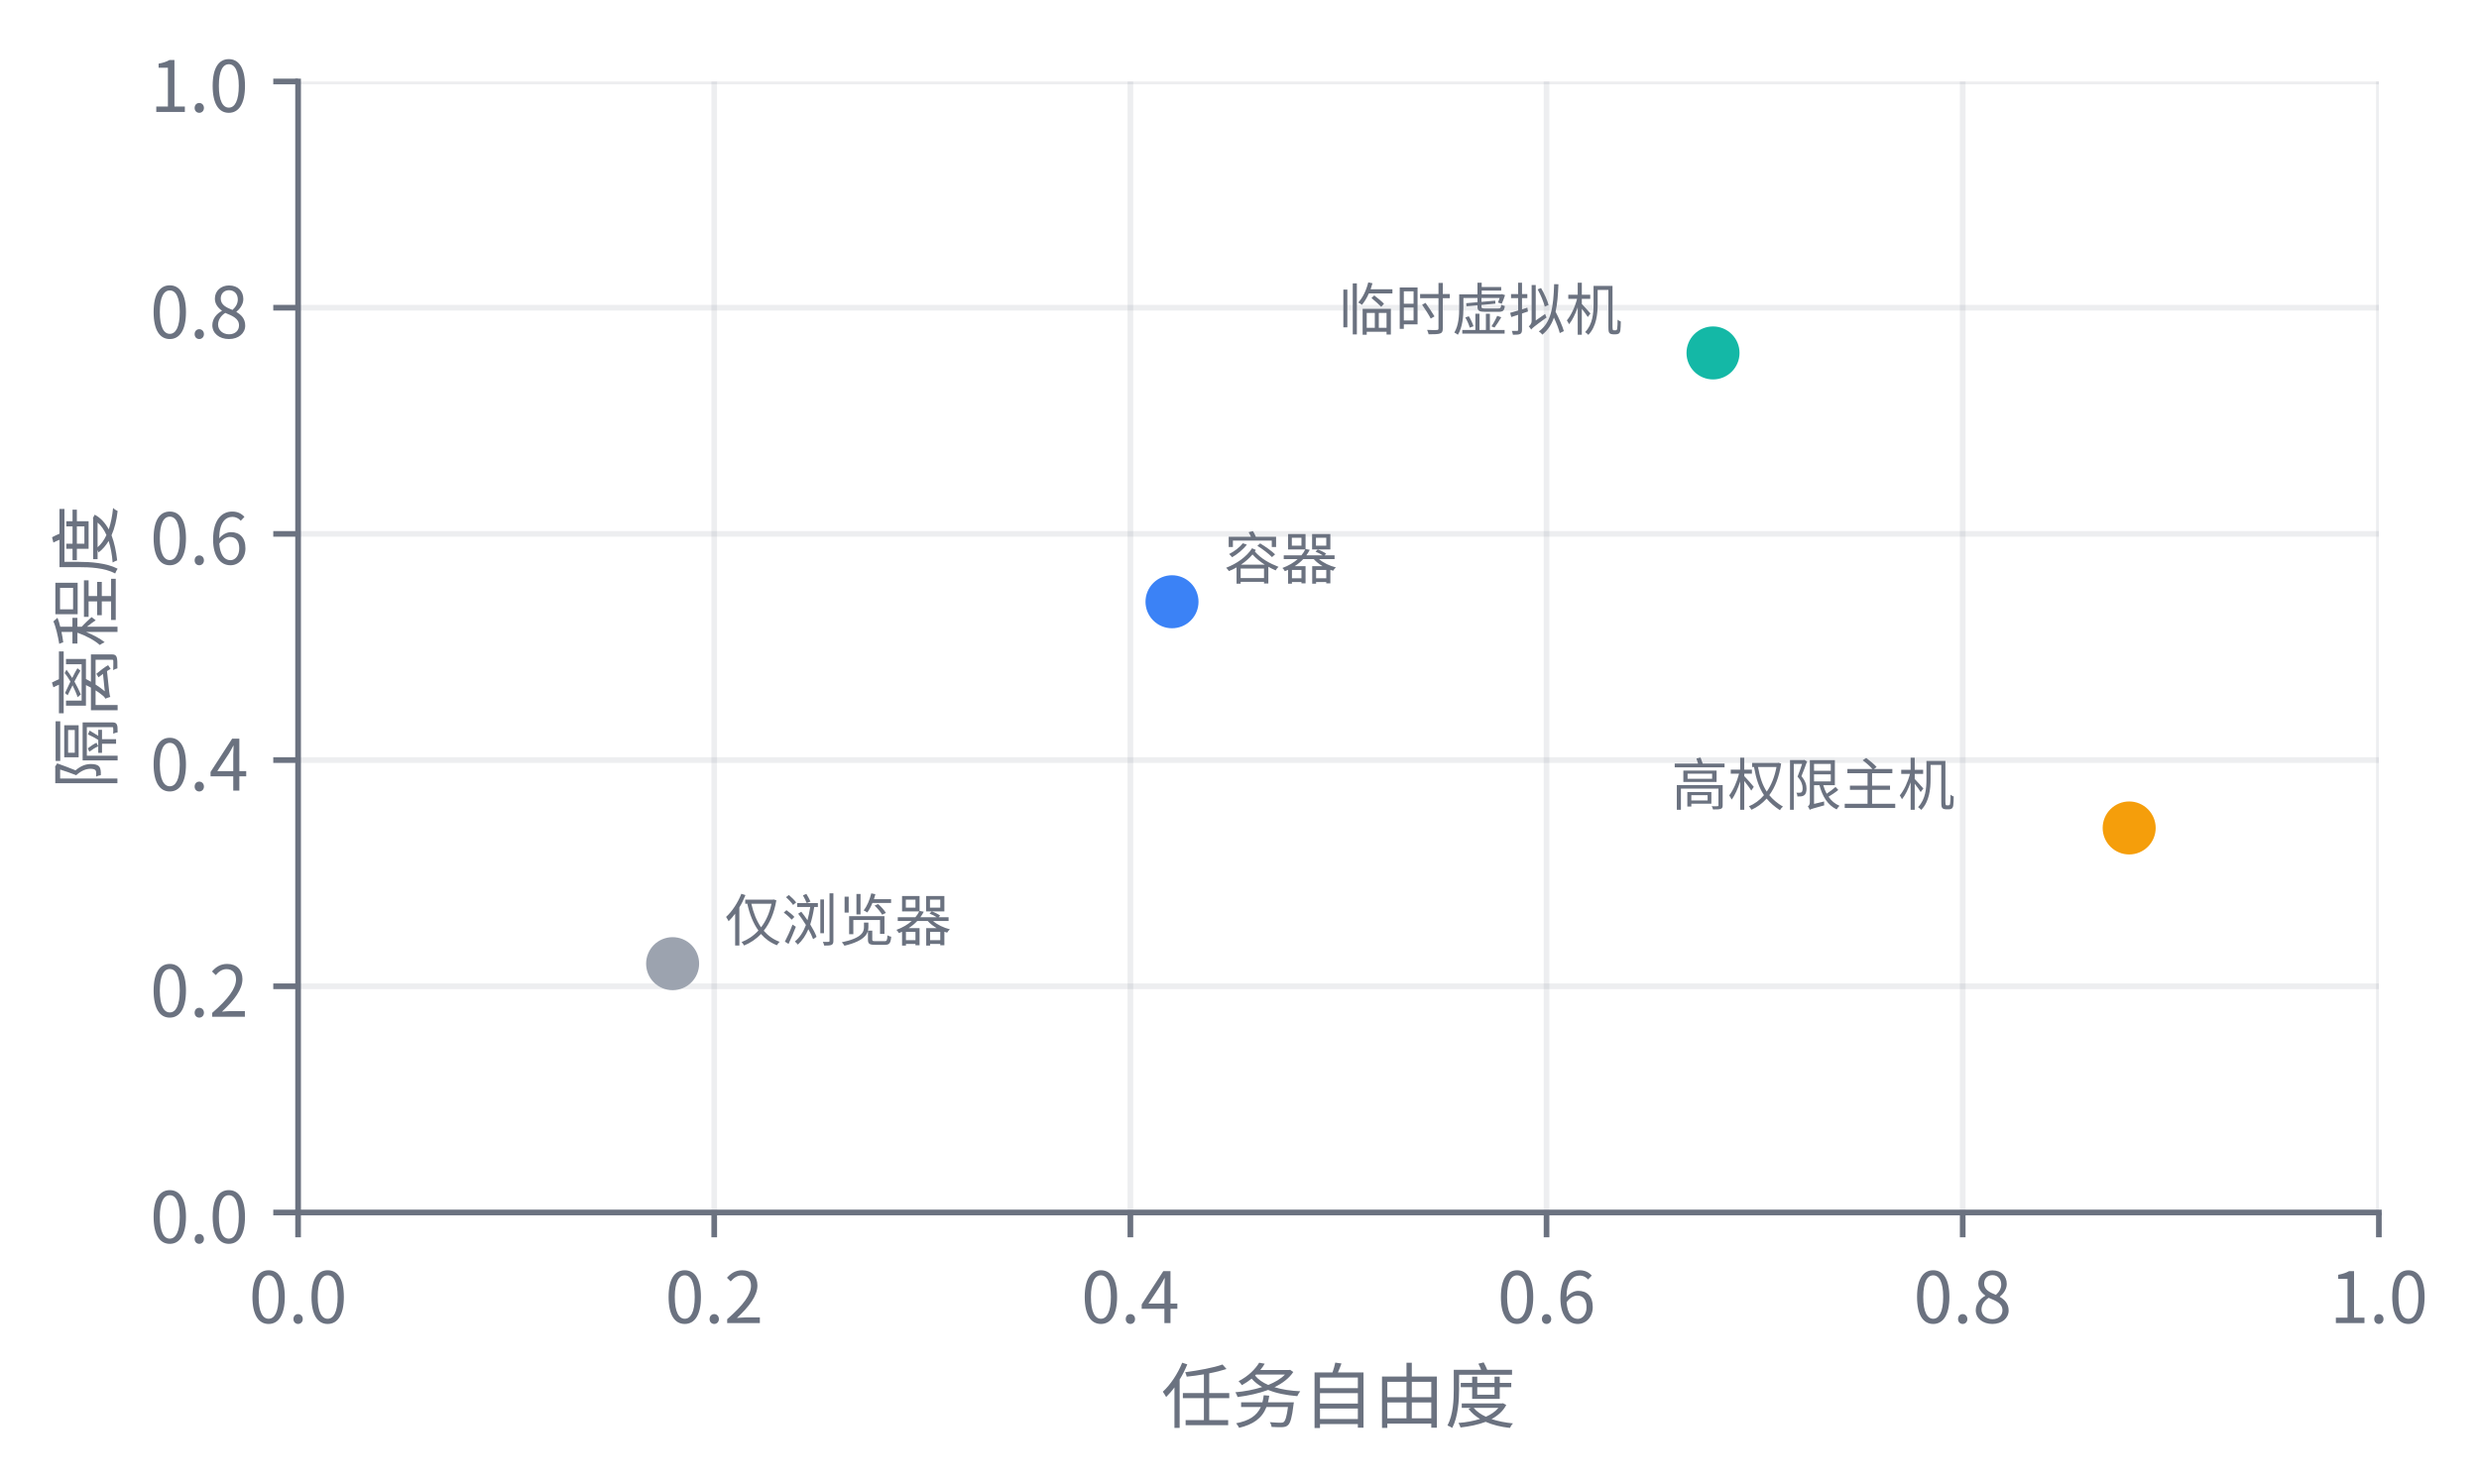
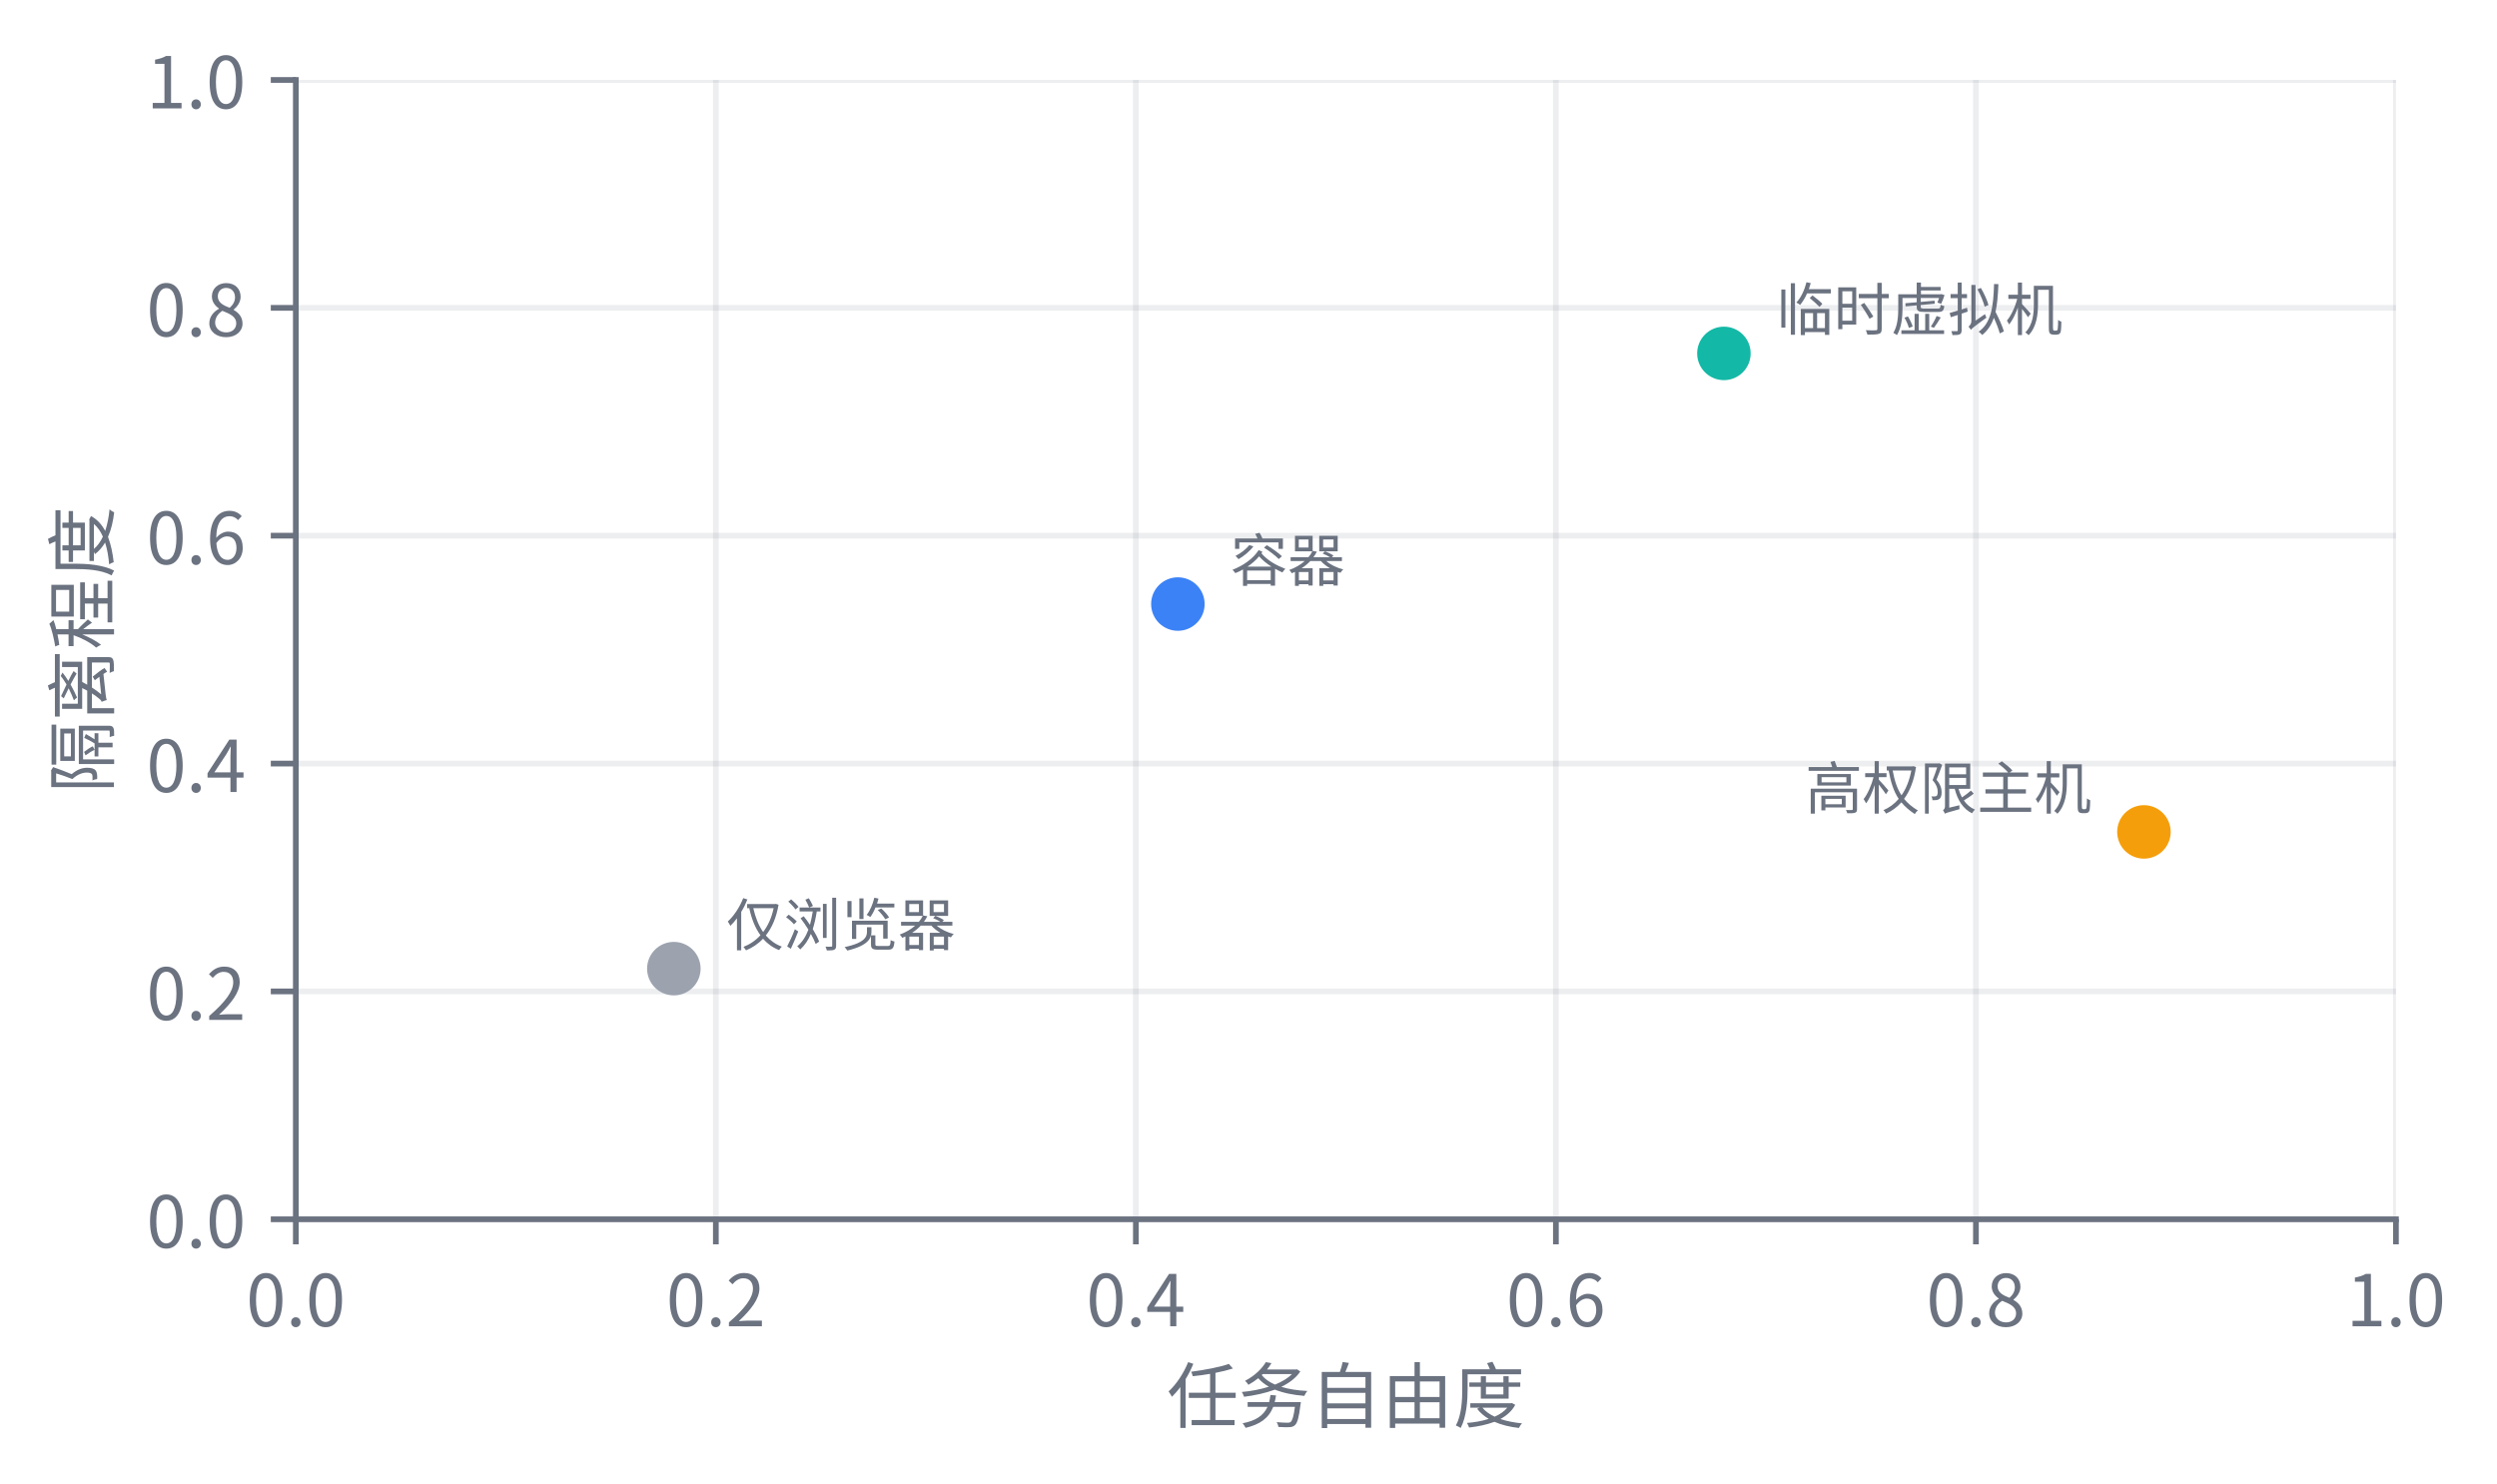
- <svg xmlns="http://www.w3.org/2000/svg" xmlns:xlink="http://www.w3.org/1999/xlink" width="349.722pt" height="209.3pt" viewBox="0 0 349.722 209.3" version="1.1">
+ <svg xmlns="http://www.w3.org/2000/svg" xmlns:xlink="http://www.w3.org/1999/xlink" width="349.037pt" height="207.378pt" viewBox="0 0 349.037 207.378" version="1.1">
  <defs>
    <style type="text/css">*{stroke-linejoin: round; stroke-linecap: butt}</style>
  </defs>
  <g id="figure_1">
    <g id="patch_1">
-       <path d="M 0 209.3  L 349.722 209.3  L 349.722 0  L 0 0  L 0 209.3  z " style="fill: none" />
+       <path d="M 0 207.378  L 349.037 207.378  L 349.037 0  L 0 0  L 0 207.378  z " style="fill: none" />
    </g>
    <g id="axes_1">
      <g id="patch_2">
-         <path d="M 42.052 171.1  L 335.596 171.1  L 335.596 11.5  L 42.052 11.5  L 42.052 171.1  z " style="fill: none" />
+         <path d="M 41.352 170.46  L 334.912 170.46  L 334.912 11.18  L 41.352 11.18  L 41.352 170.46  z " style="fill: none" />
      </g>
      <g id="matplotlib.axis_1">
        <g id="xtick_1">
          <g id="line2d_1">
-             <path d="M 42.052 171.1  L 42.052 11.5  " clip-path="url(#p14d4d40e3a)" style="fill: none; stroke: #6b7280; stroke-opacity: 0.12; stroke-width: 0.8; stroke-linecap: square" />
+             <path d="M 41.352 170.46  L 41.352 11.18  " clip-path="url(#p565829d6e1)" style="fill: none; stroke: #6b7280; stroke-opacity: 0.12; stroke-width: 0.8; stroke-linecap: square" />
          </g>
          <g id="line2d_2">
            <defs>
-               <path id="mcb7eb08994" d="M 0 0  L 0 3.5  " style="stroke: #6b7280; stroke-width: 0.8" />
+               <path id="md24d2a0120" d="M 0 0  L 0 3.5  " style="stroke: #6b7280; stroke-width: 0.8" />
            </defs>
            <g>
-               <use xlink:href="#mcb7eb08994" x="42.052" y="171.1" style="fill: #6b7280; stroke: #6b7280; stroke-width: 0.8" />
+               <use xlink:href="#md24d2a0120" x="41.352" y="170.46" style="fill: #6b7280; stroke: #6b7280; stroke-width: 0.8" />
            </g>
          </g>
          <g id="text_1">
-             <text style="font-size: 10px; font-family: 'PingFang SC', 'Heiti SC', 'STHeiti', 'Noto Sans CJK SC', 'Microsoft YaHei', 'SimHei', 'Arial Unicode MS', 'DejaVu Sans', sans-serif; text-anchor: middle; fill: #6b7280" x="42.052" y="186.7" transform="rotate(-0 42.05156 186.7004)">0.0</text>
+             <text style="font-size: 10px; font-family: 'PingFang SC', 'Heiti SC', 'STHeiti', 'Noto Sans CJK SC', 'Microsoft YaHei', 'SimHei', 'Arial Unicode MS', 'DejaVu Sans', sans-serif; text-anchor: middle; fill: #6b7280" x="41.352" y="185.419" transform="rotate(-0 41.35156 185.4191)">0.0</text>
          </g>
        </g>
        <g id="xtick_2">
          <g id="line2d_3">
-             <path d="M 100.76 171.1  L 100.76 11.5  " clip-path="url(#p14d4d40e3a)" style="fill: none; stroke: #6b7280; stroke-opacity: 0.12; stroke-width: 0.8; stroke-linecap: square" />
+             <path d="M 100.064 170.46  L 100.064 11.18  " clip-path="url(#p565829d6e1)" style="fill: none; stroke: #6b7280; stroke-opacity: 0.12; stroke-width: 0.8; stroke-linecap: square" />
          </g>
          <g id="line2d_4">
            <g>
-               <use xlink:href="#mcb7eb08994" x="100.76" y="171.1" style="fill: #6b7280; stroke: #6b7280; stroke-width: 0.8" />
+               <use xlink:href="#md24d2a0120" x="100.064" y="170.46" style="fill: #6b7280; stroke: #6b7280; stroke-width: 0.8" />
            </g>
          </g>
          <g id="text_2">
-             <text style="font-size: 10px; font-family: 'PingFang SC', 'Heiti SC', 'STHeiti', 'Noto Sans CJK SC', 'Microsoft YaHei', 'SimHei', 'Arial Unicode MS', 'DejaVu Sans', sans-serif; text-anchor: middle; fill: #6b7280" x="100.76" y="186.7" transform="rotate(-0 100.7605 186.7004)">0.2</text>
+             <text style="font-size: 10px; font-family: 'PingFang SC', 'Heiti SC', 'STHeiti', 'Noto Sans CJK SC', 'Microsoft YaHei', 'SimHei', 'Arial Unicode MS', 'DejaVu Sans', sans-serif; text-anchor: middle; fill: #6b7280" x="100.064" y="185.419" transform="rotate(-0 100.0636 185.4191)">0.2</text>
          </g>
        </g>
        <g id="xtick_3">
          <g id="line2d_5">
-             <path d="M 159.469 171.1  L 159.469 11.5  " clip-path="url(#p14d4d40e3a)" style="fill: none; stroke: #6b7280; stroke-opacity: 0.12; stroke-width: 0.8; stroke-linecap: square" />
+             <path d="M 158.776 170.46  L 158.776 11.18  " clip-path="url(#p565829d6e1)" style="fill: none; stroke: #6b7280; stroke-opacity: 0.12; stroke-width: 0.8; stroke-linecap: square" />
          </g>
          <g id="line2d_6">
            <g>
-               <use xlink:href="#mcb7eb08994" x="159.469" y="171.1" style="fill: #6b7280; stroke: #6b7280; stroke-width: 0.8" />
+               <use xlink:href="#md24d2a0120" x="158.776" y="170.46" style="fill: #6b7280; stroke: #6b7280; stroke-width: 0.8" />
            </g>
          </g>
          <g id="text_3">
-             <text style="font-size: 10px; font-family: 'PingFang SC', 'Heiti SC', 'STHeiti', 'Noto Sans CJK SC', 'Microsoft YaHei', 'SimHei', 'Arial Unicode MS', 'DejaVu Sans', sans-serif; text-anchor: middle; fill: #6b7280" x="159.469" y="186.7" transform="rotate(-0 159.4694 186.7004)">0.4</text>
+             <text style="font-size: 10px; font-family: 'PingFang SC', 'Heiti SC', 'STHeiti', 'Noto Sans CJK SC', 'Microsoft YaHei', 'SimHei', 'Arial Unicode MS', 'DejaVu Sans', sans-serif; text-anchor: middle; fill: #6b7280" x="158.776" y="185.419" transform="rotate(-0 158.7756 185.4191)">0.4</text>
          </g>
        </g>
        <g id="xtick_4">
          <g id="line2d_7">
-             <path d="M 218.178 171.1  L 218.178 11.5  " clip-path="url(#p14d4d40e3a)" style="fill: none; stroke: #6b7280; stroke-opacity: 0.12; stroke-width: 0.8; stroke-linecap: square" />
+             <path d="M 217.488 170.46  L 217.488 11.18  " clip-path="url(#p565829d6e1)" style="fill: none; stroke: #6b7280; stroke-opacity: 0.12; stroke-width: 0.8; stroke-linecap: square" />
          </g>
          <g id="line2d_8">
            <g>
-               <use xlink:href="#mcb7eb08994" x="218.178" y="171.1" style="fill: #6b7280; stroke: #6b7280; stroke-width: 0.8" />
+               <use xlink:href="#md24d2a0120" x="217.488" y="170.46" style="fill: #6b7280; stroke: #6b7280; stroke-width: 0.8" />
            </g>
          </g>
          <g id="text_4">
-             <text style="font-size: 10px; font-family: 'PingFang SC', 'Heiti SC', 'STHeiti', 'Noto Sans CJK SC', 'Microsoft YaHei', 'SimHei', 'Arial Unicode MS', 'DejaVu Sans', sans-serif; text-anchor: middle; fill: #6b7280" x="218.178" y="186.7" transform="rotate(-0 218.1783 186.7004)">0.6</text>
+             <text style="font-size: 10px; font-family: 'PingFang SC', 'Heiti SC', 'STHeiti', 'Noto Sans CJK SC', 'Microsoft YaHei', 'SimHei', 'Arial Unicode MS', 'DejaVu Sans', sans-serif; text-anchor: middle; fill: #6b7280" x="217.488" y="185.419" transform="rotate(-0 217.4876 185.4191)">0.6</text>
          </g>
        </g>
        <g id="xtick_5">
          <g id="line2d_9">
-             <path d="M 276.887 171.1  L 276.887 11.5  " clip-path="url(#p14d4d40e3a)" style="fill: none; stroke: #6b7280; stroke-opacity: 0.12; stroke-width: 0.8; stroke-linecap: square" />
+             <path d="M 276.2 170.46  L 276.2 11.18  " clip-path="url(#p565829d6e1)" style="fill: none; stroke: #6b7280; stroke-opacity: 0.12; stroke-width: 0.8; stroke-linecap: square" />
          </g>
          <g id="line2d_10">
            <g>
-               <use xlink:href="#mcb7eb08994" x="276.887" y="171.1" style="fill: #6b7280; stroke: #6b7280; stroke-width: 0.8" />
+               <use xlink:href="#md24d2a0120" x="276.2" y="170.46" style="fill: #6b7280; stroke: #6b7280; stroke-width: 0.8" />
            </g>
          </g>
          <g id="text_5">
-             <text style="font-size: 10px; font-family: 'PingFang SC', 'Heiti SC', 'STHeiti', 'Noto Sans CJK SC', 'Microsoft YaHei', 'SimHei', 'Arial Unicode MS', 'DejaVu Sans', sans-serif; text-anchor: middle; fill: #6b7280" x="276.887" y="186.7" transform="rotate(-0 276.8872 186.7004)">0.8</text>
+             <text style="font-size: 10px; font-family: 'PingFang SC', 'Heiti SC', 'STHeiti', 'Noto Sans CJK SC', 'Microsoft YaHei', 'SimHei', 'Arial Unicode MS', 'DejaVu Sans', sans-serif; text-anchor: middle; fill: #6b7280" x="276.2" y="185.419" transform="rotate(-0 276.1996 185.4191)">0.8</text>
          </g>
        </g>
        <g id="xtick_6">
          <g id="line2d_11">
-             <path d="M 335.596 171.1  L 335.596 11.5  " clip-path="url(#p14d4d40e3a)" style="fill: none; stroke: #6b7280; stroke-opacity: 0.12; stroke-width: 0.8; stroke-linecap: square" />
+             <path d="M 334.912 170.46  L 334.912 11.18  " clip-path="url(#p565829d6e1)" style="fill: none; stroke: #6b7280; stroke-opacity: 0.12; stroke-width: 0.8; stroke-linecap: square" />
          </g>
          <g id="line2d_12">
            <g>
-               <use xlink:href="#mcb7eb08994" x="335.596" y="171.1" style="fill: #6b7280; stroke: #6b7280; stroke-width: 0.8" />
+               <use xlink:href="#md24d2a0120" x="334.912" y="170.46" style="fill: #6b7280; stroke: #6b7280; stroke-width: 0.8" />
            </g>
          </g>
          <g id="text_6">
-             <text style="font-size: 10px; font-family: 'PingFang SC', 'Heiti SC', 'STHeiti', 'Noto Sans CJK SC', 'Microsoft YaHei', 'SimHei', 'Arial Unicode MS', 'DejaVu Sans', sans-serif; text-anchor: middle; fill: #6b7280" x="335.596" y="186.7" transform="rotate(-0 335.5961 186.7004)">1.0</text>
+             <text style="font-size: 10px; font-family: 'PingFang SC', 'Heiti SC', 'STHeiti', 'Noto Sans CJK SC', 'Microsoft YaHei', 'SimHei', 'Arial Unicode MS', 'DejaVu Sans', sans-serif; text-anchor: middle; fill: #6b7280" x="334.912" y="185.419" transform="rotate(-0 334.9116 185.4191)">1.0</text>
          </g>
        </g>
        <g id="text_7">
-           <text style="font-size: 10px; font-family: 'PingFang SC', 'Heiti SC', 'STHeiti', 'Noto Sans CJK SC', 'Microsoft YaHei', 'SimHei', 'Arial Unicode MS', 'DejaVu Sans', sans-serif; text-anchor: middle; fill: #6b7280" x="188.824" y="200.7" transform="rotate(-0 188.8238 200.7004)">任务自由度</text>
+           <text style="font-size: 10px; font-family: 'PingFang SC', 'Heiti SC', 'STHeiti', 'Noto Sans CJK SC', 'Microsoft YaHei', 'SimHei', 'Arial Unicode MS', 'DejaVu Sans', sans-serif; text-anchor: middle; fill: #6b7280" x="188.132" y="198.838" transform="rotate(-0 188.1316 198.8378)">任务自由度</text>
        </g>
      </g>
      <g id="matplotlib.axis_2">
        <g id="ytick_1">
          <g id="line2d_13">
-             <path d="M 42.052 171.1  L 335.596 171.1  " clip-path="url(#p14d4d40e3a)" style="fill: none; stroke: #6b7280; stroke-opacity: 0.12; stroke-width: 0.8; stroke-linecap: square" />
+             <path d="M 41.352 170.46  L 334.912 170.46  " clip-path="url(#p565829d6e1)" style="fill: none; stroke: #6b7280; stroke-opacity: 0.12; stroke-width: 0.8; stroke-linecap: square" />
          </g>
          <g id="line2d_14">
            <defs>
-               <path id="m179114b8b4" d="M 0 0  L -3.5 0  " style="stroke: #6b7280; stroke-width: 0.8" />
+               <path id="mfbf3e64b3c" d="M 0 0  L -3.5 0  " style="stroke: #6b7280; stroke-width: 0.8" />
            </defs>
            <g>
-               <use xlink:href="#m179114b8b4" x="42.052" y="171.1" style="fill: #6b7280; stroke: #6b7280; stroke-width: 0.8" />
+               <use xlink:href="#mfbf3e64b3c" x="41.352" y="170.46" style="fill: #6b7280; stroke: #6b7280; stroke-width: 0.8" />
            </g>
          </g>
          <g id="text_8">
-             <text style="font-size: 10px; font-family: 'PingFang SC', 'Heiti SC', 'STHeiti', 'Noto Sans CJK SC', 'Microsoft YaHei', 'SimHei', 'Arial Unicode MS', 'DejaVu Sans', sans-serif; text-anchor: end; fill: #6b7280" x="35.052" y="175.4" transform="rotate(-0 35.05156 175.4004)">0.0</text>
+             <text style="font-size: 10px; font-family: 'PingFang SC', 'Heiti SC', 'STHeiti', 'Noto Sans CJK SC', 'Microsoft YaHei', 'SimHei', 'Arial Unicode MS', 'DejaVu Sans', sans-serif; text-anchor: end; fill: #6b7280" x="34.352" y="174.439" transform="rotate(-0 34.35156 174.4394)">0.0</text>
          </g>
        </g>
        <g id="ytick_2">
          <g id="line2d_15">
-             <path d="M 42.052 139.18  L 335.596 139.18  " clip-path="url(#p14d4d40e3a)" style="fill: none; stroke: #6b7280; stroke-opacity: 0.12; stroke-width: 0.8; stroke-linecap: square" />
+             <path d="M 41.352 138.604  L 334.912 138.604  " clip-path="url(#p565829d6e1)" style="fill: none; stroke: #6b7280; stroke-opacity: 0.12; stroke-width: 0.8; stroke-linecap: square" />
          </g>
          <g id="line2d_16">
            <g>
-               <use xlink:href="#m179114b8b4" x="42.052" y="139.18" style="fill: #6b7280; stroke: #6b7280; stroke-width: 0.8" />
+               <use xlink:href="#mfbf3e64b3c" x="41.352" y="138.604" style="fill: #6b7280; stroke: #6b7280; stroke-width: 0.8" />
            </g>
          </g>
          <g id="text_9">
-             <text style="font-size: 10px; font-family: 'PingFang SC', 'Heiti SC', 'STHeiti', 'Noto Sans CJK SC', 'Microsoft YaHei', 'SimHei', 'Arial Unicode MS', 'DejaVu Sans', sans-serif; text-anchor: end; fill: #6b7280" x="35.052" y="143.48" transform="rotate(-0 35.05156 143.4803)">0.2</text>
+             <text style="font-size: 10px; font-family: 'PingFang SC', 'Heiti SC', 'STHeiti', 'Noto Sans CJK SC', 'Microsoft YaHei', 'SimHei', 'Arial Unicode MS', 'DejaVu Sans', sans-serif; text-anchor: end; fill: #6b7280" x="34.352" y="142.583" transform="rotate(-0 34.35156 142.5834)">0.2</text>
          </g>
        </g>
        <g id="ytick_3">
          <g id="line2d_17">
-             <path d="M 42.052 107.26  L 335.596 107.26  " clip-path="url(#p14d4d40e3a)" style="fill: none; stroke: #6b7280; stroke-opacity: 0.12; stroke-width: 0.8; stroke-linecap: square" />
+             <path d="M 41.352 106.748  L 334.912 106.748  " clip-path="url(#p565829d6e1)" style="fill: none; stroke: #6b7280; stroke-opacity: 0.12; stroke-width: 0.8; stroke-linecap: square" />
          </g>
          <g id="line2d_18">
            <g>
-               <use xlink:href="#m179114b8b4" x="42.052" y="107.26" style="fill: #6b7280; stroke: #6b7280; stroke-width: 0.8" />
+               <use xlink:href="#mfbf3e64b3c" x="41.352" y="106.748" style="fill: #6b7280; stroke: #6b7280; stroke-width: 0.8" />
            </g>
          </g>
          <g id="text_10">
-             <text style="font-size: 10px; font-family: 'PingFang SC', 'Heiti SC', 'STHeiti', 'Noto Sans CJK SC', 'Microsoft YaHei', 'SimHei', 'Arial Unicode MS', 'DejaVu Sans', sans-serif; text-anchor: end; fill: #6b7280" x="35.052" y="111.56" transform="rotate(-0 35.05156 111.5602)">0.4</text>
+             <text style="font-size: 10px; font-family: 'PingFang SC', 'Heiti SC', 'STHeiti', 'Noto Sans CJK SC', 'Microsoft YaHei', 'SimHei', 'Arial Unicode MS', 'DejaVu Sans', sans-serif; text-anchor: end; fill: #6b7280" x="34.352" y="110.727" transform="rotate(-0 34.35156 110.7274)">0.4</text>
          </g>
        </g>
        <g id="ytick_4">
          <g id="line2d_19">
-             <path d="M 42.052 75.34  L 335.596 75.34  " clip-path="url(#p14d4d40e3a)" style="fill: none; stroke: #6b7280; stroke-opacity: 0.12; stroke-width: 0.8; stroke-linecap: square" />
+             <path d="M 41.352 74.892  L 334.912 74.892  " clip-path="url(#p565829d6e1)" style="fill: none; stroke: #6b7280; stroke-opacity: 0.12; stroke-width: 0.8; stroke-linecap: square" />
          </g>
          <g id="line2d_20">
            <g>
-               <use xlink:href="#m179114b8b4" x="42.052" y="75.34" style="fill: #6b7280; stroke: #6b7280; stroke-width: 0.8" />
+               <use xlink:href="#mfbf3e64b3c" x="41.352" y="74.892" style="fill: #6b7280; stroke: #6b7280; stroke-width: 0.8" />
            </g>
          </g>
          <g id="text_11">
-             <text style="font-size: 10px; font-family: 'PingFang SC', 'Heiti SC', 'STHeiti', 'Noto Sans CJK SC', 'Microsoft YaHei', 'SimHei', 'Arial Unicode MS', 'DejaVu Sans', sans-serif; text-anchor: end; fill: #6b7280" x="35.052" y="79.64" transform="rotate(-0 35.05156 79.64016)">0.6</text>
+             <text style="font-size: 10px; font-family: 'PingFang SC', 'Heiti SC', 'STHeiti', 'Noto Sans CJK SC', 'Microsoft YaHei', 'SimHei', 'Arial Unicode MS', 'DejaVu Sans', sans-serif; text-anchor: end; fill: #6b7280" x="34.352" y="78.871" transform="rotate(-0 34.35156 78.87138)">0.6</text>
          </g>
        </g>
        <g id="ytick_5">
          <g id="line2d_21">
-             <path d="M 42.052 43.42  L 335.596 43.42  " clip-path="url(#p14d4d40e3a)" style="fill: none; stroke: #6b7280; stroke-opacity: 0.12; stroke-width: 0.8; stroke-linecap: square" />
+             <path d="M 41.352 43.036  L 334.912 43.036  " clip-path="url(#p565829d6e1)" style="fill: none; stroke: #6b7280; stroke-opacity: 0.12; stroke-width: 0.8; stroke-linecap: square" />
          </g>
          <g id="line2d_22">
            <g>
-               <use xlink:href="#m179114b8b4" x="42.052" y="43.42" style="fill: #6b7280; stroke: #6b7280; stroke-width: 0.8" />
+               <use xlink:href="#mfbf3e64b3c" x="41.352" y="43.036" style="fill: #6b7280; stroke: #6b7280; stroke-width: 0.8" />
            </g>
          </g>
          <g id="text_12">
-             <text style="font-size: 10px; font-family: 'PingFang SC', 'Heiti SC', 'STHeiti', 'Noto Sans CJK SC', 'Microsoft YaHei', 'SimHei', 'Arial Unicode MS', 'DejaVu Sans', sans-serif; text-anchor: end; fill: #6b7280" x="35.052" y="47.72" transform="rotate(-0 35.05156 47.72008)">0.8</text>
+             <text style="font-size: 10px; font-family: 'PingFang SC', 'Heiti SC', 'STHeiti', 'Noto Sans CJK SC', 'Microsoft YaHei', 'SimHei', 'Arial Unicode MS', 'DejaVu Sans', sans-serif; text-anchor: end; fill: #6b7280" x="34.352" y="47.015" transform="rotate(-0 34.35156 47.01537)">0.8</text>
          </g>
        </g>
        <g id="ytick_6">
          <g id="line2d_23">
-             <path d="M 42.052 11.5  L 335.596 11.5  " clip-path="url(#p14d4d40e3a)" style="fill: none; stroke: #6b7280; stroke-opacity: 0.12; stroke-width: 0.8; stroke-linecap: square" />
+             <path d="M 41.352 11.18  L 334.912 11.18  " clip-path="url(#p565829d6e1)" style="fill: none; stroke: #6b7280; stroke-opacity: 0.12; stroke-width: 0.8; stroke-linecap: square" />
          </g>
          <g id="line2d_24">
            <g>
-               <use xlink:href="#m179114b8b4" x="42.052" y="11.5" style="fill: #6b7280; stroke: #6b7280; stroke-width: 0.8" />
+               <use xlink:href="#mfbf3e64b3c" x="41.352" y="11.18" style="fill: #6b7280; stroke: #6b7280; stroke-width: 0.8" />
            </g>
          </g>
          <g id="text_13">
-             <text style="font-size: 10px; font-family: 'PingFang SC', 'Heiti SC', 'STHeiti', 'Noto Sans CJK SC', 'Microsoft YaHei', 'SimHei', 'Arial Unicode MS', 'DejaVu Sans', sans-serif; text-anchor: end; fill: #6b7280" x="35.052" y="15.8" transform="rotate(-0 35.05156 15.8)">1.0</text>
+             <text style="font-size: 10px; font-family: 'PingFang SC', 'Heiti SC', 'STHeiti', 'Noto Sans CJK SC', 'Microsoft YaHei', 'SimHei', 'Arial Unicode MS', 'DejaVu Sans', sans-serif; text-anchor: end; fill: #6b7280" x="34.352" y="15.159" transform="rotate(-0 34.35156 15.15938)">1.0</text>
          </g>
        </g>
        <g id="text_14">
-           <text style="font-size: 10px; font-family: 'PingFang SC', 'Heiti SC', 'STHeiti', 'Noto Sans CJK SC', 'Microsoft YaHei', 'SimHei', 'Arial Unicode MS', 'DejaVu Sans', sans-serif; text-anchor: middle; fill: #6b7280" x="15.8" y="91.3" transform="rotate(-90 15.8 91.3002)">隔离程度</text>
+           <text style="font-size: 10px; font-family: 'PingFang SC', 'Heiti SC', 'STHeiti', 'Noto Sans CJK SC', 'Microsoft YaHei', 'SimHei', 'Arial Unicode MS', 'DejaVu Sans', sans-serif; text-anchor: middle; fill: #6b7280" x="15.159" y="90.82" transform="rotate(-90 15.15938 90.81969)">隔离程度</text>
        </g>
      </g>
      <g id="patch_3">
-         <path d="M 42.052 171.1  L 42.052 11.5  " style="fill: none; stroke: #6b7280; stroke-width: 0.8; stroke-linejoin: miter; stroke-linecap: square" />
+         <path d="M 41.352 170.46  L 41.352 11.18  " style="fill: none; stroke: #6b7280; stroke-width: 0.8; stroke-linejoin: miter; stroke-linecap: square" />
      </g>
      <g id="patch_4">
-         <path d="M 42.052 171.1  L 335.596 171.1  " style="fill: none; stroke: #6b7280; stroke-width: 0.8; stroke-linejoin: miter; stroke-linecap: square" />
+         <path d="M 41.352 170.46  L 334.912 170.46  " style="fill: none; stroke: #6b7280; stroke-width: 0.8; stroke-linejoin: miter; stroke-linecap: square" />
      </g>
      <g id="PathCollection_1">
        <defs>
-           <path id="m330801c605" d="M 0 3.24  C 0.859 3.24 1.684 2.899 2.291 2.291  C 2.899 1.684 3.24 0.859 3.24 0  C 3.24 -0.859 2.899 -1.684 2.291 -2.291  C 1.684 -2.899 0.859 -3.24 0 -3.24  C -0.859 -3.24 -1.684 -2.899 -2.291 -2.291  C -2.899 -1.684 -3.24 -0.859 -3.24 0  C -3.24 0.859 -2.899 1.684 -2.291 2.291  C -1.684 2.899 -0.859 3.24 0 3.24  z " style="stroke: #9ca3af" />
-         </defs>
-         <g clip-path="url(#p14d4d40e3a)">
-           <use xlink:href="#m330801c605" x="94.89" y="135.988" style="fill: #9ca3af; stroke: #9ca3af" />
+           <path id="m8456aa306a" d="M 0 3.24  C 0.859 3.24 1.684 2.899 2.291 2.291  C 2.899 1.684 3.24 0.859 3.24 0  C 3.24 -0.859 2.899 -1.684 2.291 -2.291  C 1.684 -2.899 0.859 -3.24 0 -3.24  C -0.859 -3.24 -1.684 -2.899 -2.291 -2.291  C -2.899 -1.684 -3.24 -0.859 -3.24 0  C -3.24 0.859 -2.899 1.684 -2.291 2.291  C -1.684 2.899 -0.859 3.24 0 3.24  z " style="stroke: #9ca3af" />
+         </defs>
+         <g clip-path="url(#p565829d6e1)">
+           <use xlink:href="#m8456aa306a" x="94.192" y="135.418" style="fill: #9ca3af; stroke: #9ca3af" />
        </g>
      </g>
      <g id="text_15">
-         <text style="font-size: 8px; font-family: 'PingFang SC', 'Heiti SC', 'STHeiti', 'Noto Sans CJK SC', 'Microsoft YaHei', 'SimHei', 'Arial Unicode MS', 'DejaVu Sans', sans-serif; text-anchor: start; fill: #6b7280" x="102.228" y="132.796" transform="rotate(-0 102.2282 132.7963)">仅浏览器</text>
+         <text style="font-size: 8px; font-family: 'PingFang SC', 'Heiti SC', 'STHeiti', 'Noto Sans CJK SC', 'Microsoft YaHei', 'SimHei', 'Arial Unicode MS', 'DejaVu Sans', sans-serif; text-anchor: start; fill: #6b7280" x="101.531" y="132.232" transform="rotate(-0 101.5314 132.2325)">仅浏览器</text>
      </g>
      <g id="PathCollection_2">
        <defs>
-           <path id="mbe45def98c" d="M 0 3.24  C 0.859 3.24 1.684 2.899 2.291 2.291  C 2.899 1.684 3.24 0.859 3.24 0  C 3.24 -0.859 2.899 -1.684 2.291 -2.291  C 1.684 -2.899 0.859 -3.24 0 -3.24  C -0.859 -3.24 -1.684 -2.899 -2.291 -2.291  C -2.899 -1.684 -3.24 -0.859 -3.24 0  C -3.24 0.859 -2.899 1.684 -2.291 2.291  C -1.684 2.899 -0.859 3.24 0 3.24  z " style="stroke: #3b82f6" />
-         </defs>
-         <g clip-path="url(#p14d4d40e3a)">
-           <use xlink:href="#mbe45def98c" x="165.34" y="84.916" style="fill: #3b82f6; stroke: #3b82f6" />
+           <path id="m71ec572f9f" d="M 0 3.24  C 0.859 3.24 1.684 2.899 2.291 2.291  C 2.899 1.684 3.24 0.859 3.24 0  C 3.24 -0.859 2.899 -1.684 2.291 -2.291  C 1.684 -2.899 0.859 -3.24 0 -3.24  C -0.859 -3.24 -1.684 -2.899 -2.291 -2.291  C -2.899 -1.684 -3.24 -0.859 -3.24 0  C -3.24 0.859 -2.899 1.684 -2.291 2.291  C -1.684 2.899 -0.859 3.24 0 3.24  z " style="stroke: #3b82f6" />
+         </defs>
+         <g clip-path="url(#p565829d6e1)">
+           <use xlink:href="#m71ec572f9f" x="164.647" y="84.448" style="fill: #3b82f6; stroke: #3b82f6" />
        </g>
      </g>
      <g id="text_16">
-         <text style="font-size: 8px; font-family: 'PingFang SC', 'Heiti SC', 'STHeiti', 'Noto Sans CJK SC', 'Microsoft YaHei', 'SimHei', 'Arial Unicode MS', 'DejaVu Sans', sans-serif; text-anchor: start; fill: #6b7280" x="172.679" y="81.724" transform="rotate(-0 172.6789 81.72417)">容器</text>
+         <text style="font-size: 8px; font-family: 'PingFang SC', 'Heiti SC', 'STHeiti', 'Noto Sans CJK SC', 'Microsoft YaHei', 'SimHei', 'Arial Unicode MS', 'DejaVu Sans', sans-serif; text-anchor: start; fill: #6b7280" x="171.986" y="81.263" transform="rotate(-0 171.9858 81.26289)">容器</text>
      </g>
      <g id="PathCollection_3">
        <defs>
-           <path id="mbc6975cc3c" d="M 0 3.24  C 0.859 3.24 1.684 2.899 2.291 2.291  C 2.899 1.684 3.24 0.859 3.24 0  C 3.24 -0.859 2.899 -1.684 2.291 -2.291  C 1.684 -2.899 0.859 -3.24 0 -3.24  C -0.859 -3.24 -1.684 -2.899 -2.291 -2.291  C -2.899 -1.684 -3.24 -0.859 -3.24 0  C -3.24 0.859 -2.899 1.684 -2.291 2.291  C -1.684 2.899 -0.859 3.24 0 3.24  z " style="stroke: #14b8a6" />
-         </defs>
-         <g clip-path="url(#p14d4d40e3a)">
-           <use xlink:href="#mbc6975cc3c" x="241.662" y="49.804" style="fill: #14b8a6; stroke: #14b8a6" />
+           <path id="meb1e92fc87" d="M 0 3.24  C 0.859 3.24 1.684 2.899 2.291 2.291  C 2.899 1.684 3.24 0.859 3.24 0  C 3.24 -0.859 2.899 -1.684 2.291 -2.291  C 1.684 -2.899 0.859 -3.24 0 -3.24  C -0.859 -3.24 -1.684 -2.899 -2.291 -2.291  C -2.899 -1.684 -3.24 -0.859 -3.24 0  C -3.24 0.859 -2.899 1.684 -2.291 2.291  C -1.684 2.899 -0.859 3.24 0 3.24  z " style="stroke: #14b8a6" />
+         </defs>
+         <g clip-path="url(#p565829d6e1)">
+           <use xlink:href="#meb1e92fc87" x="240.972" y="49.407" style="fill: #14b8a6; stroke: #14b8a6" />
        </g>
      </g>
      <g id="text_17">
-         <text style="font-size: 8px; font-family: 'PingFang SC', 'Heiti SC', 'STHeiti', 'Noto Sans CJK SC', 'Microsoft YaHei', 'SimHei', 'Arial Unicode MS', 'DejaVu Sans', sans-serif; text-anchor: start; fill: #6b7280" x="188.824" y="46.612" transform="rotate(-0 188.8238 46.61209)">临时虚拟机</text>
+         <text style="font-size: 8px; font-family: 'PingFang SC', 'Heiti SC', 'STHeiti', 'Noto Sans CJK SC', 'Microsoft YaHei', 'SimHei', 'Arial Unicode MS', 'DejaVu Sans', sans-serif; text-anchor: start; fill: #6b7280" x="248.311" y="46.221" transform="rotate(-0 248.3114 46.22129)">临时虚拟机</text>
      </g>
      <g id="PathCollection_4">
        <defs>
-           <path id="ma83a0e4427" d="M 0 3.24  C 0.859 3.24 1.684 2.899 2.291 2.291  C 2.899 1.684 3.24 0.859 3.24 0  C 3.24 -0.859 2.899 -1.684 2.291 -2.291  C 1.684 -2.899 0.859 -3.24 0 -3.24  C -0.859 -3.24 -1.684 -2.899 -2.291 -2.291  C -2.899 -1.684 -3.24 -0.859 -3.24 0  C -3.24 0.859 -2.899 1.684 -2.291 2.291  C -1.684 2.899 -0.859 3.24 0 3.24  z " style="stroke: #f59e0b" />
-         </defs>
-         <g clip-path="url(#p14d4d40e3a)">
-           <use xlink:href="#ma83a0e4427" x="300.371" y="116.836" style="fill: #f59e0b; stroke: #f59e0b" />
+           <path id="m64b123ff52" d="M 0 3.24  C 0.859 3.24 1.684 2.899 2.291 2.291  C 2.899 1.684 3.24 0.859 3.24 0  C 3.24 -0.859 2.899 -1.684 2.291 -2.291  C 1.684 -2.899 0.859 -3.24 0 -3.24  C -0.859 -3.24 -1.684 -2.899 -2.291 -2.291  C -2.899 -1.684 -3.24 -0.859 -3.24 0  C -3.24 0.859 -2.899 1.684 -2.291 2.291  C -1.684 2.899 -0.859 3.24 0 3.24  z " style="stroke: #f59e0b" />
+         </defs>
+         <g clip-path="url(#p565829d6e1)">
+           <use xlink:href="#m64b123ff52" x="299.684" y="116.304" style="fill: #f59e0b; stroke: #f59e0b" />
        </g>
      </g>
      <g id="text_18">
-         <text style="font-size: 8px; font-family: 'PingFang SC', 'Heiti SC', 'STHeiti', 'Noto Sans CJK SC', 'Microsoft YaHei', 'SimHei', 'Arial Unicode MS', 'DejaVu Sans', sans-serif; text-anchor: start; fill: #6b7280" x="235.791" y="113.644" transform="rotate(-0 235.791 113.6442)">高权限主机</text>
+         <text style="font-size: 8px; font-family: 'PingFang SC', 'Heiti SC', 'STHeiti', 'Noto Sans CJK SC', 'Microsoft YaHei', 'SimHei', 'Arial Unicode MS', 'DejaVu Sans', sans-serif; text-anchor: end; fill: #6b7280" x="292.345" y="113.119" transform="rotate(-0 292.3454 113.1189)">高权限主机</text>
      </g>
    </g>
  </g>
  <defs>
-     <clipPath id="p14d4d40e3a">
-       <rect x="42.052" y="11.5" width="293.545" height="159.6" />
+     <clipPath id="p565829d6e1">
+       <rect x="41.352" y="11.18" width="293.56" height="159.28" />
    </clipPath>
  </defs>
</svg>
